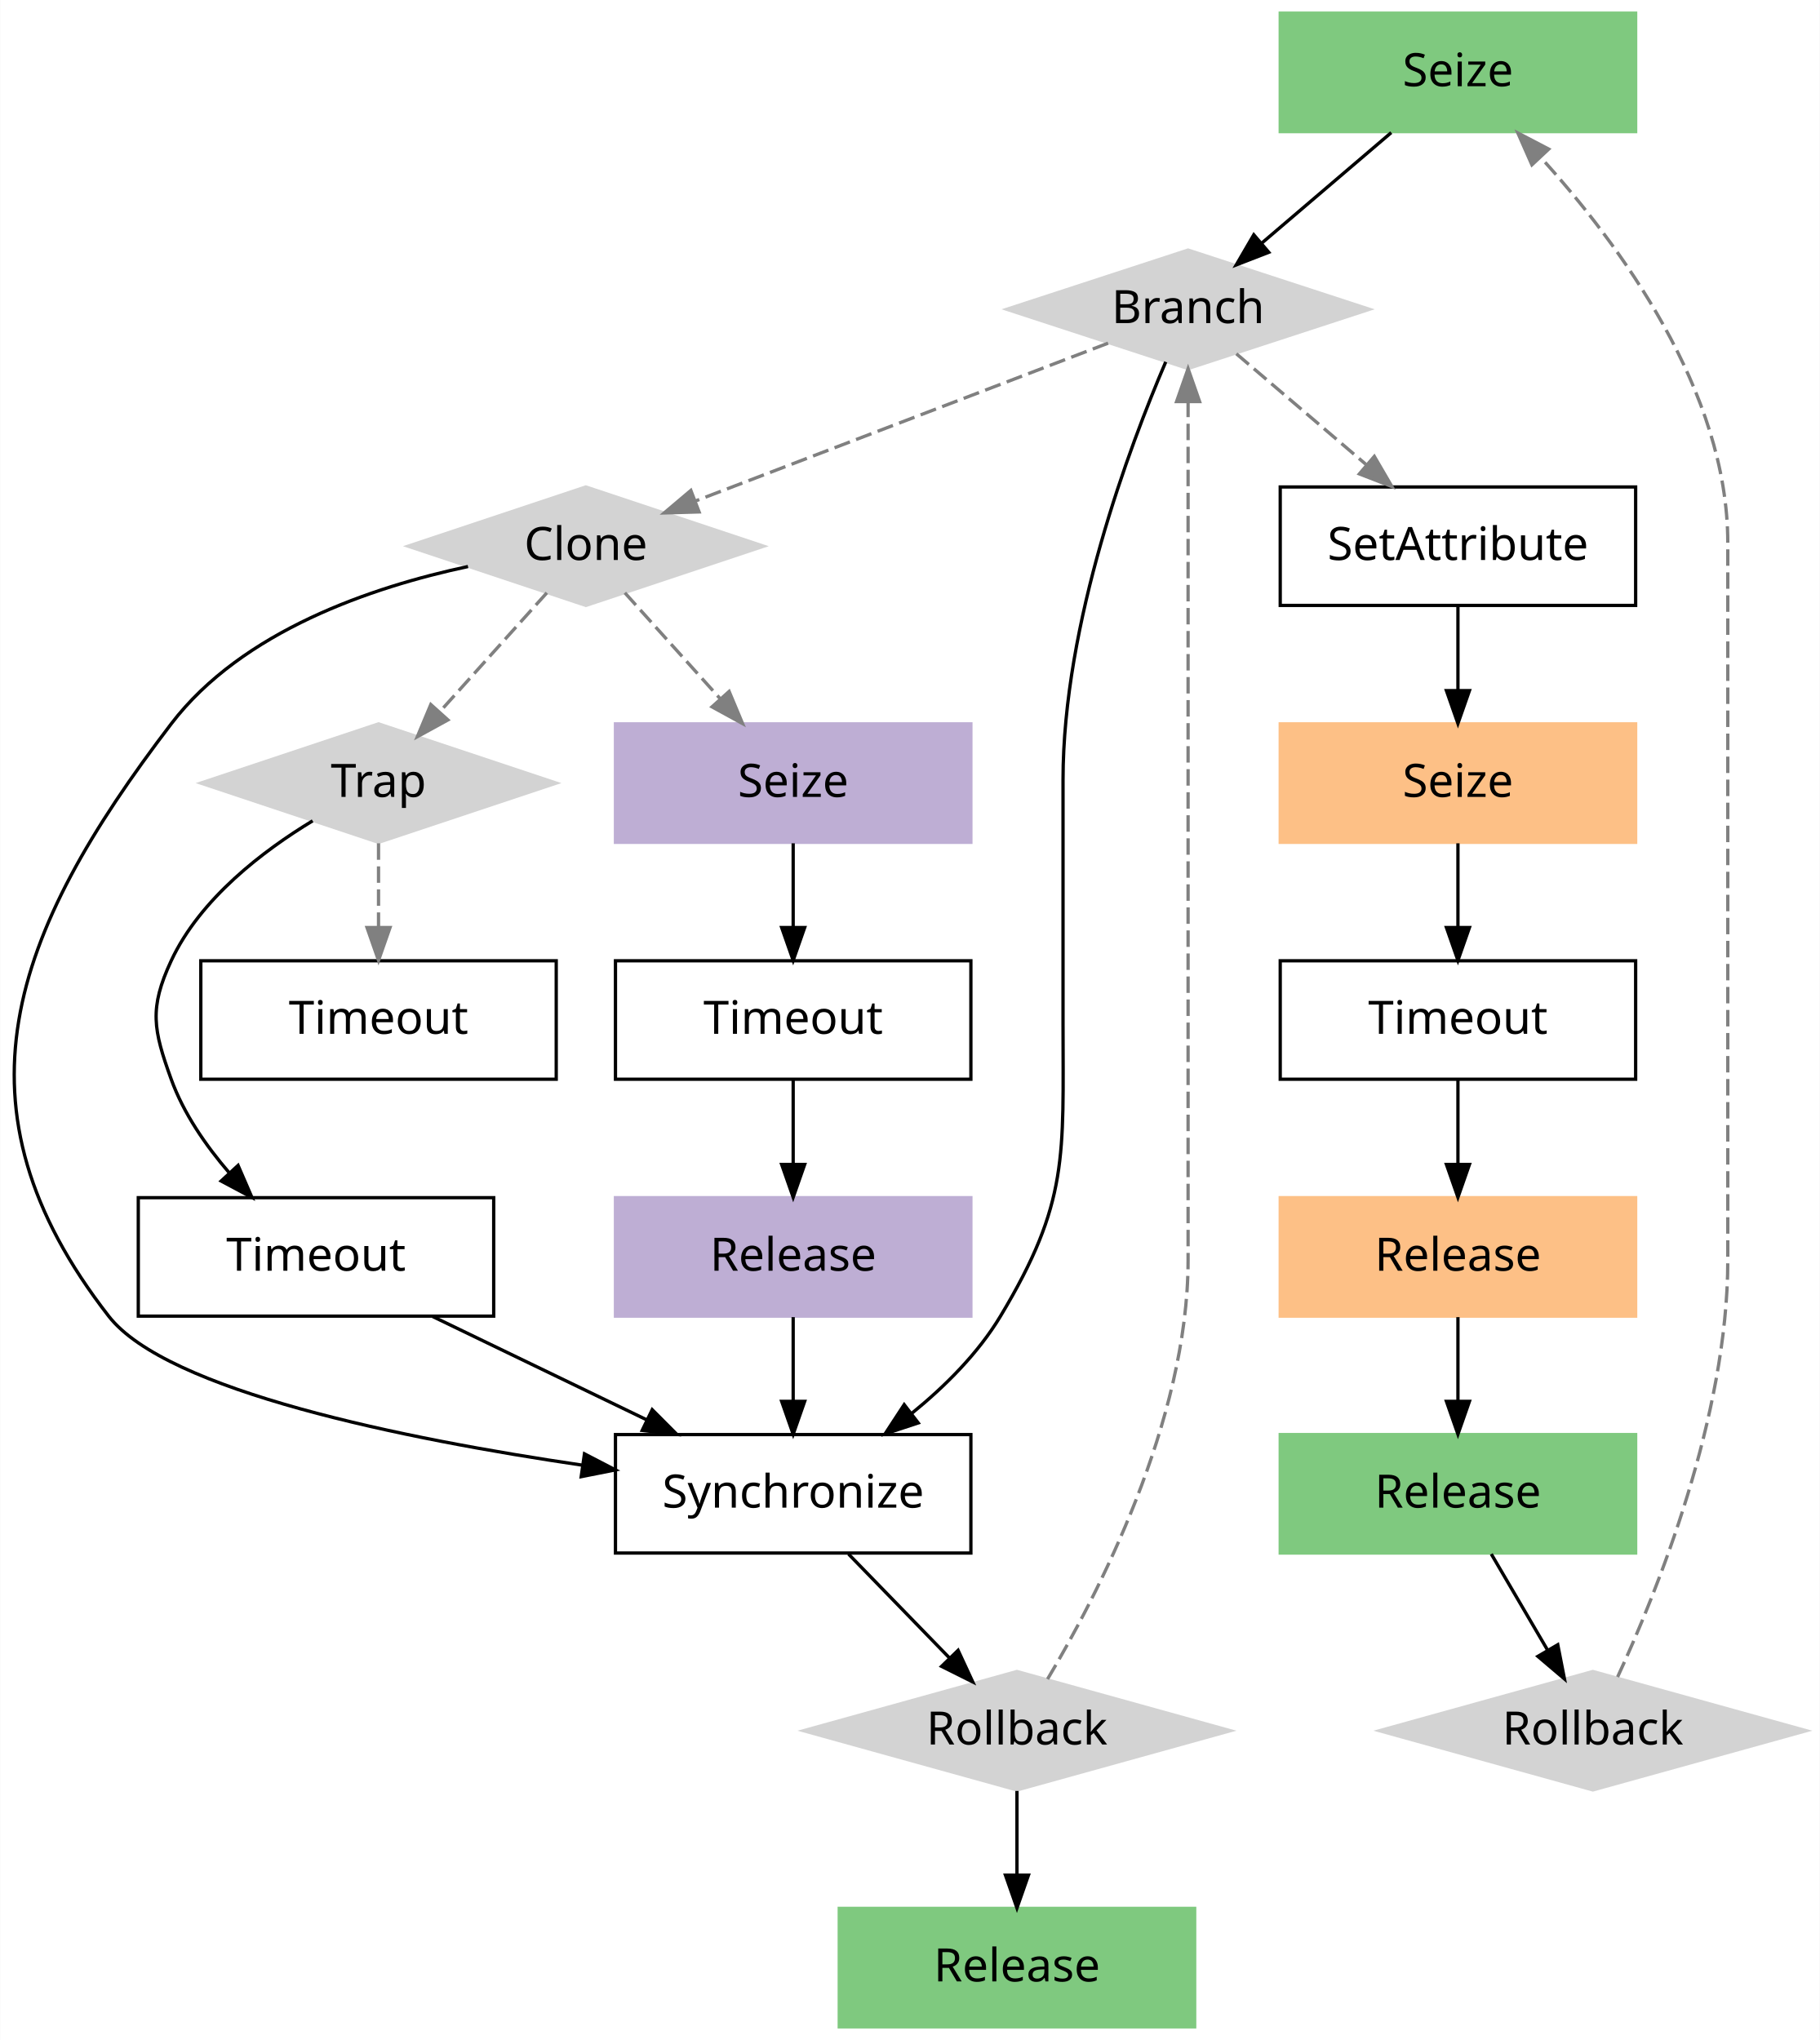
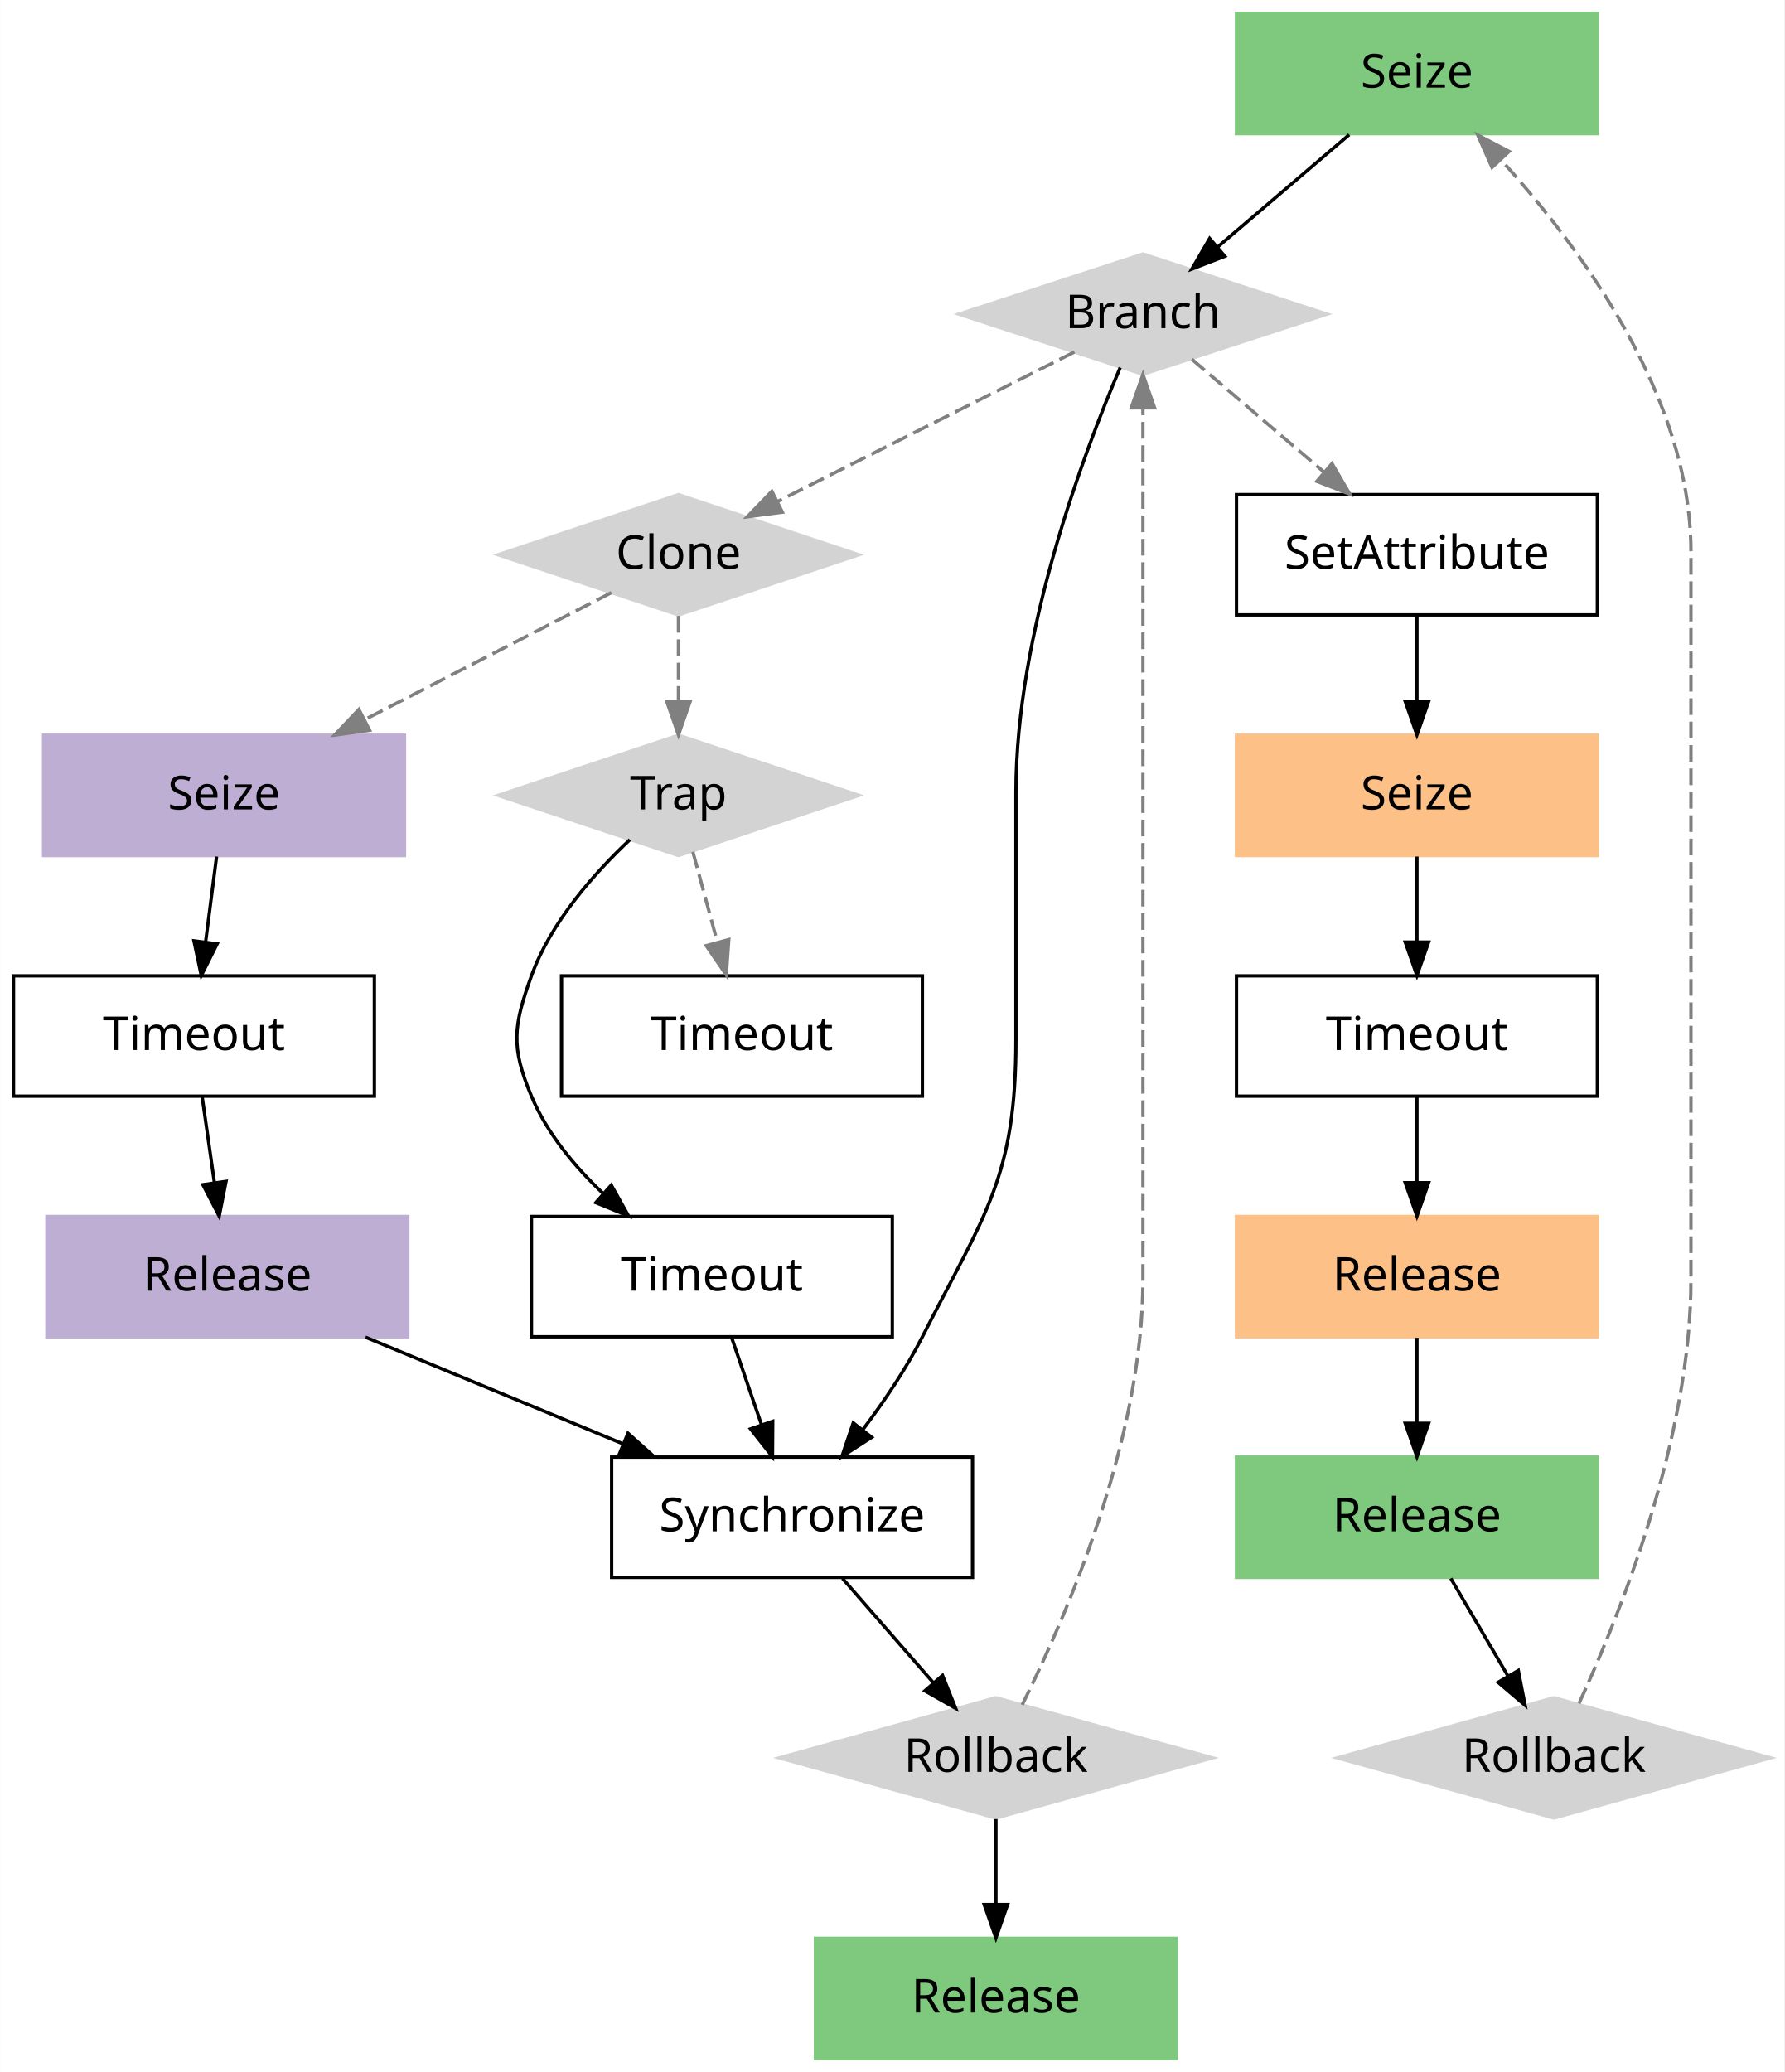
- <svg xmlns="http://www.w3.org/2000/svg" xmlns:xlink="http://www.w3.org/1999/xlink" width="553pt" height="620pt" viewBox="0.00 0.00 552.87 620.00">
+ <svg xmlns="http://www.w3.org/2000/svg" xmlns:xlink="http://www.w3.org/1999/xlink" width="534pt" height="620pt" viewBox="0.00 0.00 533.92 620.00">
  <g id="graph0" class="graph" transform="scale(1 1) rotate(0) translate(4 616)">
-     <polygon fill="white" stroke="none" points="-4,4 -4,-616 548.873,-616 548.873,4 -4,4" />
+     <polygon fill="white" stroke="none" points="-4,4 -4,-616 529.917,-616 529.917,4 -4,4" />
    <g id="node1" class="node">
      <g id="a_node1">
        <a xlink:title="resource: res0, amount: 1">
-           <polygon fill="#7fc97f" stroke="#7fc97f" points="492.956,-612 384.956,-612 384.956,-576 492.956,-576 492.956,-612" />
-           <text text-anchor="middle" x="438.956" y="-589.8" font-family="sans-serif" font-size="14.00">Seize</text>
+           <polygon fill="#7fc97f" stroke="#7fc97f" points="474,-612 366,-612 366,-576 474,-576 474,-612" />
+           <text text-anchor="middle" x="420" y="-589.8" font-family="sans-serif" font-size="14.00">Seize</text>
        </a>
      </g>
    </g>
    <g id="node2" class="node">
      <g id="a_node2">
-         <a xlink:title="option: 0x7479ec8">
-           <polygon fill="lightgrey" stroke="lightgrey" points="356.956,-540 301.868,-522 356.956,-504 412.044,-522 356.956,-540" />
-           <text text-anchor="middle" x="356.956" y="-517.8" font-family="sans-serif" font-size="14.00">Branch</text>
+         <a xlink:title="option: 0x3b9b598">
+           <polygon fill="lightgrey" stroke="lightgrey" points="338,-540 282.912,-522 338,-504 393.088,-522 338,-540" />
+           <text text-anchor="middle" x="338" y="-517.8" font-family="sans-serif" font-size="14.00">Branch</text>
        </a>
      </g>
    </g>
    <g id="1" class="edge">
-       <path fill="none" stroke="black" d="M418.687,-575.697C406.704,-565.467 391.515,-552.502 379.203,-541.991" />
-       <polygon fill="black" stroke="black" points="381.468,-539.323 371.59,-535.492 376.923,-544.647 381.468,-539.323" />
+       <path fill="none" stroke="black" d="M399.73,-575.697C387.748,-565.467 372.559,-552.502 360.247,-541.991" />
+       <polygon fill="black" stroke="black" points="362.511,-539.323 352.633,-535.492 357.967,-544.647 362.511,-539.323" />
    </g>
    <g id="node3" class="node">
      <g id="a_node3">
        <a xlink:title="n: 2">
-           <polygon fill="lightgrey" stroke="lightgrey" points="173.956,-468 119.956,-450 173.956,-432 227.956,-450 173.956,-468" />
-           <text text-anchor="middle" x="173.956" y="-445.8" font-family="sans-serif" font-size="14.00">Clone</text>
+           <polygon fill="lightgrey" stroke="lightgrey" points="199,-468 145,-450 199,-432 253,-450 199,-468" />
+           <text text-anchor="middle" x="199" y="-445.8" font-family="sans-serif" font-size="14.00">Clone</text>
        </a>
      </g>
    </g>
    <g id="16" class="edge">
-       <path fill="none" stroke="grey" stroke-dasharray="5,2" d="M332.655,-511.705C300.484,-499.399 243.612,-477.644 207.403,-463.794" />
-       <polygon fill="grey" stroke="grey" points="208.367,-460.415 197.776,-460.111 205.866,-466.953 208.367,-460.415" />
+       <path fill="none" stroke="grey" stroke-dasharray="5,2" d="M317.49,-510.671C294.084,-498.884 255.596,-479.501 228.862,-466.038" />
+       <polygon fill="grey" stroke="grey" points="230.1,-462.743 219.594,-461.371 226.951,-468.995 230.1,-462.743" />
    </g>
    <g id="node10" class="node">
      <g id="a_node10">
        <a xlink:title="key: dummy, value: 1, global: 0">
-           <polygon fill="none" stroke="black" points="492.956,-468 384.956,-468 384.956,-432 492.956,-432 492.956,-468" />
-           <text text-anchor="middle" x="438.956" y="-445.8" font-family="sans-serif" font-size="14.00">SetAttribute</text>
+           <polygon fill="none" stroke="black" points="474,-468 366,-468 366,-432 474,-432 474,-468" />
+           <text text-anchor="middle" x="420" y="-445.8" font-family="sans-serif" font-size="14.00">SetAttribute</text>
        </a>
      </g>
    </g>
    <g id="20" class="edge">
-       <path fill="none" stroke="grey" stroke-dasharray="5,2" d="M371.616,-508.485C382.527,-499.171 397.753,-486.174 410.967,-474.893" />
-       <polygon fill="grey" stroke="grey" points="413.546,-477.294 418.879,-468.139 409.001,-471.97 413.546,-477.294" />
+       <path fill="none" stroke="grey" stroke-dasharray="5,2" d="M352.66,-508.485C363.571,-499.171 378.797,-486.174 392.011,-474.893" />
+       <polygon fill="grey" stroke="grey" points="394.589,-477.294 399.923,-468.139 390.044,-471.97 394.589,-477.294" />
    </g>
    <g id="node16" class="node">
      <g id="a_node16">
        <a xlink:title="wait: 1">
-           <polygon fill="none" stroke="black" points="290.956,-180 182.956,-180 182.956,-144 290.956,-144 290.956,-180" />
-           <text text-anchor="middle" x="236.956" y="-157.8" font-family="sans-serif" font-size="14.00">Synchronize</text>
+           <polygon fill="none" stroke="black" points="287,-180 179,-180 179,-144 287,-144 287,-180" />
+           <text text-anchor="middle" x="233" y="-157.8" font-family="sans-serif" font-size="14.00">Synchronize</text>
        </a>
      </g>
    </g>
    <g id="2" class="edge">
-       <path fill="none" stroke="black" d="M350.163,-506.014C339.232,-480.495 318.956,-426.723 318.956,-379 318.956,-379 318.956,-379 318.956,-305 318.956,-264.553 320.781,-250.674 299.956,-216 293.162,-204.688 283.075,-194.642 272.954,-186.42" />
-       <polygon fill="black" stroke="black" points="274.954,-183.543 264.892,-180.228 270.691,-189.095 274.954,-183.543" />
+       <path fill="none" stroke="black" d="M331.206,-506.014C320.276,-480.495 300,-426.723 300,-379 300,-379 300,-379 300,-305 300,-263.533 290.765,-252.978 272,-216 267.115,-206.373 260.522,-196.631 254.148,-188.171" />
+       <polygon fill="black" stroke="black" points="256.83,-185.92 247.918,-180.191 251.312,-190.227 256.83,-185.92" />
    </g>
    <g id="node4" class="node">
      <g id="a_node4">
        <a xlink:title="resource: res1, amount: 1">
-           <polygon fill="#beaed4" stroke="#beaed4" points="290.956,-396 182.956,-396 182.956,-360 290.956,-360 290.956,-396" />
-           <text text-anchor="middle" x="236.956" y="-373.8" font-family="sans-serif" font-size="14.00">Seize</text>
+           <polygon fill="#beaed4" stroke="#beaed4" points="117,-396 9,-396 9,-360 117,-360 117,-396" />
+           <text text-anchor="middle" x="63" y="-373.8" font-family="sans-serif" font-size="14.00">Seize</text>
        </a>
      </g>
    </g>
    <g id="17" class="edge">
-       <path fill="none" stroke="grey" stroke-dasharray="5,2" d="M185.806,-435.834C193.952,-426.783 205.016,-414.489 214.771,-403.65" />
-       <polygon fill="grey" stroke="grey" points="217.494,-405.856 221.583,-396.082 212.291,-401.174 217.494,-405.856" />
+       <path fill="none" stroke="grey" stroke-dasharray="5,2" d="M178.933,-438.671C159.605,-428.723 129.765,-413.365 105.2,-400.721" />
+       <polygon fill="grey" stroke="grey" points="106.57,-397.489 96.076,-396.025 103.366,-403.713 106.57,-397.489" />
    </g>
    <g id="node7" class="node">
      <g id="a_node7">
        <a xlink:title="signals: [signal, ]">
-           <polygon fill="lightgrey" stroke="lightgrey" points="110.956,-396 56.956,-378 110.956,-360 164.956,-378 110.956,-396" />
-           <text text-anchor="middle" x="110.956" y="-373.8" font-family="sans-serif" font-size="14.00">Trap</text>
+           <polygon fill="lightgrey" stroke="lightgrey" points="199,-396 145,-378 199,-360 253,-378 199,-396" />
+           <text text-anchor="middle" x="199" y="-373.8" font-family="sans-serif" font-size="14.00">Trap</text>
        </a>
      </g>
    </g>
    <g id="18" class="edge">
-       <path fill="none" stroke="grey" stroke-dasharray="5,2" d="M162.106,-435.834C152.955,-425.665 140.119,-411.403 129.595,-399.71" />
-       <polygon fill="grey" stroke="grey" points="132.044,-397.199 122.753,-392.107 126.841,-401.882 132.044,-397.199" />
-     </g>
-     <g id="3" class="edge">
-       <path fill="none" stroke="black" d="M138.147,-443.819C109.1,-437.63 69.553,-424.297 47.956,-396 -0.85,-332.052 -20.407,-279.518 28.956,-216 46.608,-193.286 118.622,-178.692 173.007,-170.686" />
-       <polygon fill="black" stroke="black" points="173.535,-174.146 182.939,-169.267 172.545,-167.216 173.535,-174.146" />
+       <path fill="none" stroke="grey" stroke-dasharray="5,2" d="M199,-431.697C199,-423.983 199,-414.712 199,-406.112" />
+       <polygon fill="grey" stroke="grey" points="202.5,-406.104 199,-396.104 195.5,-406.104 202.5,-406.104" />
    </g>
    <g id="node5" class="node">
      <g id="a_node5">
        <a xlink:title="delay: 1">
-           <polygon fill="none" stroke="black" points="290.956,-324 182.956,-324 182.956,-288 290.956,-288 290.956,-324" />
-           <text text-anchor="middle" x="236.956" y="-301.8" font-family="sans-serif" font-size="14.00">Timeout</text>
+           <polygon fill="none" stroke="black" points="108,-324 0,-324 0,-288 108,-288 108,-324" />
+           <text text-anchor="middle" x="54" y="-301.8" font-family="sans-serif" font-size="14.00">Timeout</text>
        </a>
      </g>
    </g>
    <g id="4" class="edge">
-       <path fill="none" stroke="black" d="M236.956,-359.697C236.956,-351.983 236.956,-342.712 236.956,-334.112" />
-       <polygon fill="black" stroke="black" points="240.456,-334.104 236.956,-324.104 233.456,-334.104 240.456,-334.104" />
+       <path fill="none" stroke="black" d="M60.775,-359.697C59.783,-351.983 58.592,-342.712 57.486,-334.112" />
+       <polygon fill="black" stroke="black" points="60.946,-333.576 56.199,-324.104 54.003,-334.469 60.946,-333.576" />
    </g>
    <g id="node6" class="node">
      <g id="a_node6">
        <a xlink:title="resource: res1, amount: 1">
-           <polygon fill="#beaed4" stroke="#beaed4" points="290.956,-252 182.956,-252 182.956,-216 290.956,-216 290.956,-252" />
-           <text text-anchor="middle" x="236.956" y="-229.8" font-family="sans-serif" font-size="14.00">Release</text>
+           <polygon fill="#beaed4" stroke="#beaed4" points="118,-252 10,-252 10,-216 118,-216 118,-252" />
+           <text text-anchor="middle" x="64" y="-229.8" font-family="sans-serif" font-size="14.00">Release</text>
        </a>
      </g>
    </g>
    <g id="5" class="edge">
-       <path fill="none" stroke="black" d="M236.956,-287.697C236.956,-279.983 236.956,-270.712 236.956,-262.112" />
-       <polygon fill="black" stroke="black" points="240.456,-262.104 236.956,-252.104 233.456,-262.104 240.456,-262.104" />
+       <path fill="none" stroke="black" d="M56.472,-287.697C57.574,-279.983 58.898,-270.712 60.127,-262.112" />
+       <polygon fill="black" stroke="black" points="63.607,-262.499 61.556,-252.104 56.677,-261.509 63.607,-262.499" />
    </g>
    <g id="6" class="edge">
-       <path fill="none" stroke="black" d="M236.956,-215.697C236.956,-207.983 236.956,-198.712 236.956,-190.112" />
-       <polygon fill="black" stroke="black" points="240.456,-190.104 236.956,-180.104 233.456,-190.104 240.456,-190.104" />
+       <path fill="none" stroke="black" d="M105.342,-215.876C128.548,-206.264 157.69,-194.193 182.27,-184.013" />
+       <polygon fill="black" stroke="black" points="183.893,-187.129 191.792,-180.068 181.214,-180.662 183.893,-187.129" />
    </g>
    <g id="node8" class="node">
      <g id="a_node8">
        <a xlink:title="delay: 1">
-           <polygon fill="none" stroke="black" points="164.956,-324 56.956,-324 56.956,-288 164.956,-288 164.956,-324" />
-           <text text-anchor="middle" x="110.956" y="-301.8" font-family="sans-serif" font-size="14.00">Timeout</text>
+           <polygon fill="none" stroke="black" points="272,-324 164,-324 164,-288 272,-288 272,-324" />
+           <text text-anchor="middle" x="218" y="-301.8" font-family="sans-serif" font-size="14.00">Timeout</text>
        </a>
      </g>
    </g>
    <g id="19" class="edge">
-       <path fill="none" stroke="grey" stroke-dasharray="5,2" d="M110.956,-359.697C110.956,-351.983 110.956,-342.712 110.956,-334.112" />
-       <polygon fill="grey" stroke="grey" points="114.456,-334.104 110.956,-324.104 107.456,-334.104 114.456,-334.104" />
+       <path fill="none" stroke="grey" stroke-dasharray="5,2" d="M203.311,-361.116C205.475,-353.144 208.157,-343.264 210.634,-334.136" />
+       <polygon fill="grey" stroke="grey" points="214.065,-334.86 213.306,-324.292 207.309,-333.026 214.065,-334.86" />
    </g>
    <g id="node9" class="node">
      <g id="a_node9">
        <a xlink:title="delay: 1">
-           <polygon fill="none" stroke="black" points="145.956,-252 37.956,-252 37.956,-216 145.956,-216 145.956,-252" />
-           <text text-anchor="middle" x="91.956" y="-229.8" font-family="sans-serif" font-size="14.00">Timeout</text>
+           <polygon fill="none" stroke="black" points="263,-252 155,-252 155,-216 263,-216 263,-252" />
+           <text text-anchor="middle" x="209" y="-229.8" font-family="sans-serif" font-size="14.00">Timeout</text>
        </a>
      </g>
    </g>
    <g id="7" class="edge">
-       <path fill="none" stroke="black" d="M90.935,-366.532C76.016,-357.497 56.763,-342.918 47.956,-324 41.204,-309.495 42.523,-303.049 47.956,-288 51.711,-277.6 58.492,-267.8 65.624,-259.522" />
-       <polygon fill="black" stroke="black" points="68.278,-261.807 72.483,-252.082 63.131,-257.062 68.278,-261.807" />
+       <path fill="none" stroke="black" d="M184.461,-364.744C174.038,-354.943 160.847,-340.198 155,-324 149.567,-308.951 148.808,-302.753 155,-288 159.64,-276.945 167.834,-267.037 176.46,-258.862" />
+       <polygon fill="black" stroke="black" points="178.893,-261.382 184.072,-252.139 174.26,-256.136 178.893,-261.382" />
    </g>
    <g id="8" class="edge">
-       <path fill="none" stroke="black" d="M127.427,-215.876C147.073,-206.392 171.678,-194.513 192.588,-184.419" />
-       <polygon fill="black" stroke="black" points="194.117,-187.568 201.6,-180.068 191.073,-181.264 194.117,-187.568" />
+       <path fill="none" stroke="black" d="M214.933,-215.697C217.606,-207.898 220.826,-198.509 223.801,-189.829" />
+       <polygon fill="black" stroke="black" points="227.203,-190.699 227.136,-180.104 220.582,-188.429 227.203,-190.699" />
    </g>
    <g id="node11" class="node">
      <g id="a_node11">
-         <a xlink:title="resource: res2, amount: 0x76f7108">
-           <polygon fill="#fdc086" stroke="#fdc086" points="492.956,-396 384.956,-396 384.956,-360 492.956,-360 492.956,-396" />
-           <text text-anchor="middle" x="438.956" y="-373.8" font-family="sans-serif" font-size="14.00">Seize</text>
+         <a xlink:title="resource: res2, amount: 0x23f1a90">
+           <polygon fill="#fdc086" stroke="#fdc086" points="474,-396 366,-396 366,-360 474,-360 474,-396" />
+           <text text-anchor="middle" x="420" y="-373.8" font-family="sans-serif" font-size="14.00">Seize</text>
        </a>
      </g>
    </g>
    <g id="9" class="edge">
-       <path fill="none" stroke="black" d="M438.956,-431.697C438.956,-423.983 438.956,-414.712 438.956,-406.112" />
-       <polygon fill="black" stroke="black" points="442.456,-406.104 438.956,-396.104 435.456,-406.104 442.456,-406.104" />
+       <path fill="none" stroke="black" d="M420,-431.697C420,-423.983 420,-414.712 420,-406.112" />
+       <polygon fill="black" stroke="black" points="423.5,-406.104 420,-396.104 416.5,-406.104 423.5,-406.104" />
    </g>
    <g id="node12" class="node">
      <g id="a_node12">
-         <a xlink:title="delay: 0x76dba20">
-           <polygon fill="none" stroke="black" points="492.956,-324 384.956,-324 384.956,-288 492.956,-288 492.956,-324" />
-           <text text-anchor="middle" x="438.956" y="-301.8" font-family="sans-serif" font-size="14.00">Timeout</text>
+         <a xlink:title="delay: 0x1b19d10">
+           <polygon fill="none" stroke="black" points="474,-324 366,-324 366,-288 474,-288 474,-324" />
+           <text text-anchor="middle" x="420" y="-301.8" font-family="sans-serif" font-size="14.00">Timeout</text>
        </a>
      </g>
    </g>
    <g id="10" class="edge">
-       <path fill="none" stroke="black" d="M438.956,-359.697C438.956,-351.983 438.956,-342.712 438.956,-334.112" />
-       <polygon fill="black" stroke="black" points="442.456,-334.104 438.956,-324.104 435.456,-334.104 442.456,-334.104" />
+       <path fill="none" stroke="black" d="M420,-359.697C420,-351.983 420,-342.712 420,-334.112" />
+       <polygon fill="black" stroke="black" points="423.5,-334.104 420,-324.104 416.5,-334.104 423.5,-334.104" />
    </g>
    <g id="node13" class="node">
      <g id="a_node13">
-         <a xlink:title="resource: res2, amount: 0x76bf408">
-           <polygon fill="#fdc086" stroke="#fdc086" points="492.956,-252 384.956,-252 384.956,-216 492.956,-216 492.956,-252" />
-           <text text-anchor="middle" x="438.956" y="-229.8" font-family="sans-serif" font-size="14.00">Release</text>
+         <a xlink:title="resource: res2, amount: 0x1e669f8">
+           <polygon fill="#fdc086" stroke="#fdc086" points="474,-252 366,-252 366,-216 474,-216 474,-252" />
+           <text text-anchor="middle" x="420" y="-229.8" font-family="sans-serif" font-size="14.00">Release</text>
        </a>
      </g>
    </g>
    <g id="11" class="edge">
-       <path fill="none" stroke="black" d="M438.956,-287.697C438.956,-279.983 438.956,-270.712 438.956,-262.112" />
-       <polygon fill="black" stroke="black" points="442.456,-262.104 438.956,-252.104 435.456,-262.104 442.456,-262.104" />
+       <path fill="none" stroke="black" d="M420,-287.697C420,-279.983 420,-270.712 420,-262.112" />
+       <polygon fill="black" stroke="black" points="423.5,-262.104 420,-252.104 416.5,-262.104 423.5,-262.104" />
    </g>
    <g id="node14" class="node">
      <g id="a_node14">
        <a xlink:title="resource: res0, amount: 1">
-           <polygon fill="#7fc97f" stroke="#7fc97f" points="492.956,-180 384.956,-180 384.956,-144 492.956,-144 492.956,-180" />
-           <text text-anchor="middle" x="438.956" y="-157.8" font-family="sans-serif" font-size="14.00">Release</text>
+           <polygon fill="#7fc97f" stroke="#7fc97f" points="474,-180 366,-180 366,-144 474,-144 474,-180" />
+           <text text-anchor="middle" x="420" y="-157.8" font-family="sans-serif" font-size="14.00">Release</text>
        </a>
      </g>
    </g>
    <g id="12" class="edge">
-       <path fill="none" stroke="black" d="M438.956,-215.697C438.956,-207.983 438.956,-198.712 438.956,-190.112" />
-       <polygon fill="black" stroke="black" points="442.456,-190.104 438.956,-180.104 435.456,-190.104 442.456,-190.104" />
+       <path fill="none" stroke="black" d="M420,-215.697C420,-207.983 420,-198.712 420,-190.112" />
+       <polygon fill="black" stroke="black" points="423.5,-190.104 420,-180.104 416.5,-190.104 423.5,-190.104" />
    </g>
    <g id="node15" class="node">
      <g id="a_node15">
        <a xlink:title="times: 1">
-           <polygon fill="lightgrey" stroke="lightgrey" points="479.956,-108 415.123,-90 479.956,-72 544.789,-90 479.956,-108" />
-           <text text-anchor="middle" x="479.956" y="-85.8" font-family="sans-serif" font-size="14.00">Rollback</text>
+           <polygon fill="lightgrey" stroke="lightgrey" points="461,-108 396.167,-90 461,-72 525.833,-90 461,-108" />
+           <text text-anchor="middle" x="461" y="-85.8" font-family="sans-serif" font-size="14.00">Rollback</text>
        </a>
      </g>
    </g>
    <g id="13" class="edge">
-       <path fill="none" stroke="black" d="M449.091,-143.697C454.267,-134.86 460.638,-123.982 466.246,-114.408" />
-       <polygon fill="black" stroke="black" points="469.29,-116.136 471.324,-105.738 463.25,-112.598 469.29,-116.136" />
+       <path fill="none" stroke="black" d="M430.135,-143.697C435.31,-134.86 441.682,-123.982 447.289,-114.408" />
+       <polygon fill="black" stroke="black" points="450.334,-116.136 452.368,-105.738 444.293,-112.598 450.334,-116.136" />
    </g>
    <g id="21" class="edge">
-       <path fill="none" stroke="grey" stroke-dasharray="5,2" d="M487.476,-106.34C499.313,-131.938 520.956,-185.273 520.956,-233 520.956,-451 520.956,-451 520.956,-451 520.956,-497.12 488.116,-541.736 464.001,-568.281" />
-       <polygon fill="grey" stroke="grey" points="461.431,-565.905 457.155,-575.598 466.543,-570.688 461.431,-565.905" />
+       <path fill="none" stroke="grey" stroke-dasharray="5,2" d="M468.52,-106.34C480.356,-131.938 502,-185.273 502,-233 502,-451 502,-451 502,-451 502,-497.12 469.16,-541.736 445.045,-568.281" />
+       <polygon fill="grey" stroke="grey" points="442.475,-565.905 438.198,-575.598 447.587,-570.688 442.475,-565.905" />
    </g>
    <g id="node17" class="node">
      <g id="a_node17">
        <a xlink:title="times: 1">
-           <polygon fill="lightgrey" stroke="lightgrey" points="304.956,-108 240.123,-90 304.956,-72 369.789,-90 304.956,-108" />
-           <text text-anchor="middle" x="304.956" y="-85.8" font-family="sans-serif" font-size="14.00">Rollback</text>
+           <polygon fill="lightgrey" stroke="lightgrey" points="294,-108 229.167,-90 294,-72 358.833,-90 294,-108" />
+           <text text-anchor="middle" x="294" y="-85.8" font-family="sans-serif" font-size="14.00">Rollback</text>
        </a>
      </g>
    </g>
    <g id="14" class="edge">
-       <path fill="none" stroke="black" d="M253.765,-143.697C263.042,-134.147 274.636,-122.212 284.443,-112.116" />
-       <polygon fill="black" stroke="black" points="287.069,-114.436 291.527,-104.825 282.048,-109.559 287.069,-114.436" />
+       <path fill="none" stroke="black" d="M248.079,-143.697C256.319,-134.241 266.597,-122.446 275.339,-112.414" />
+       <polygon fill="black" stroke="black" points="278.022,-114.663 281.953,-104.825 272.744,-110.064 278.022,-114.663" />
    </g>
    <g id="22" class="edge">
-       <path fill="none" stroke="grey" stroke-dasharray="5,2" d="M314.253,-105.687C329.21,-130.766 356.956,-183.905 356.956,-233 356.956,-379 356.956,-379 356.956,-379 356.956,-419.004 356.956,-465.347 356.956,-493.92" />
-       <polygon fill="grey" stroke="grey" points="353.456,-493.951 356.956,-503.951 360.456,-493.951 353.456,-493.951" />
+       <path fill="none" stroke="grey" stroke-dasharray="5,2" d="M301.866,-105.868C314.522,-131.214 338,-184.737 338,-233 338,-379 338,-379 338,-379 338,-419.004 338,-465.347 338,-493.92" />
+       <polygon fill="grey" stroke="grey" points="334.5,-493.951 338,-503.951 341.5,-493.951 334.5,-493.951" />
    </g>
    <g id="node18" class="node">
      <g id="a_node18">
        <a xlink:title="resource: res0, amount: 1">
-           <polygon fill="#7fc97f" stroke="#7fc97f" points="358.956,-36 250.956,-36 250.956,-0 358.956,-0 358.956,-36" />
-           <text text-anchor="middle" x="304.956" y="-13.8" font-family="sans-serif" font-size="14.00">Release</text>
+           <polygon fill="#7fc97f" stroke="#7fc97f" points="348,-36 240,-36 240,-0 348,-0 348,-36" />
+           <text text-anchor="middle" x="294" y="-13.8" font-family="sans-serif" font-size="14.00">Release</text>
        </a>
      </g>
    </g>
    <g id="15" class="edge">
-       <path fill="none" stroke="black" d="M304.956,-71.697C304.956,-63.983 304.956,-54.712 304.956,-46.112" />
-       <polygon fill="black" stroke="black" points="308.456,-46.104 304.956,-36.104 301.456,-46.104 308.456,-46.104" />
+       <path fill="none" stroke="black" d="M294,-71.697C294,-63.983 294,-54.712 294,-46.112" />
+       <polygon fill="black" stroke="black" points="297.5,-46.104 294,-36.104 290.5,-46.104 297.5,-46.104" />
    </g>
  </g>
</svg>
